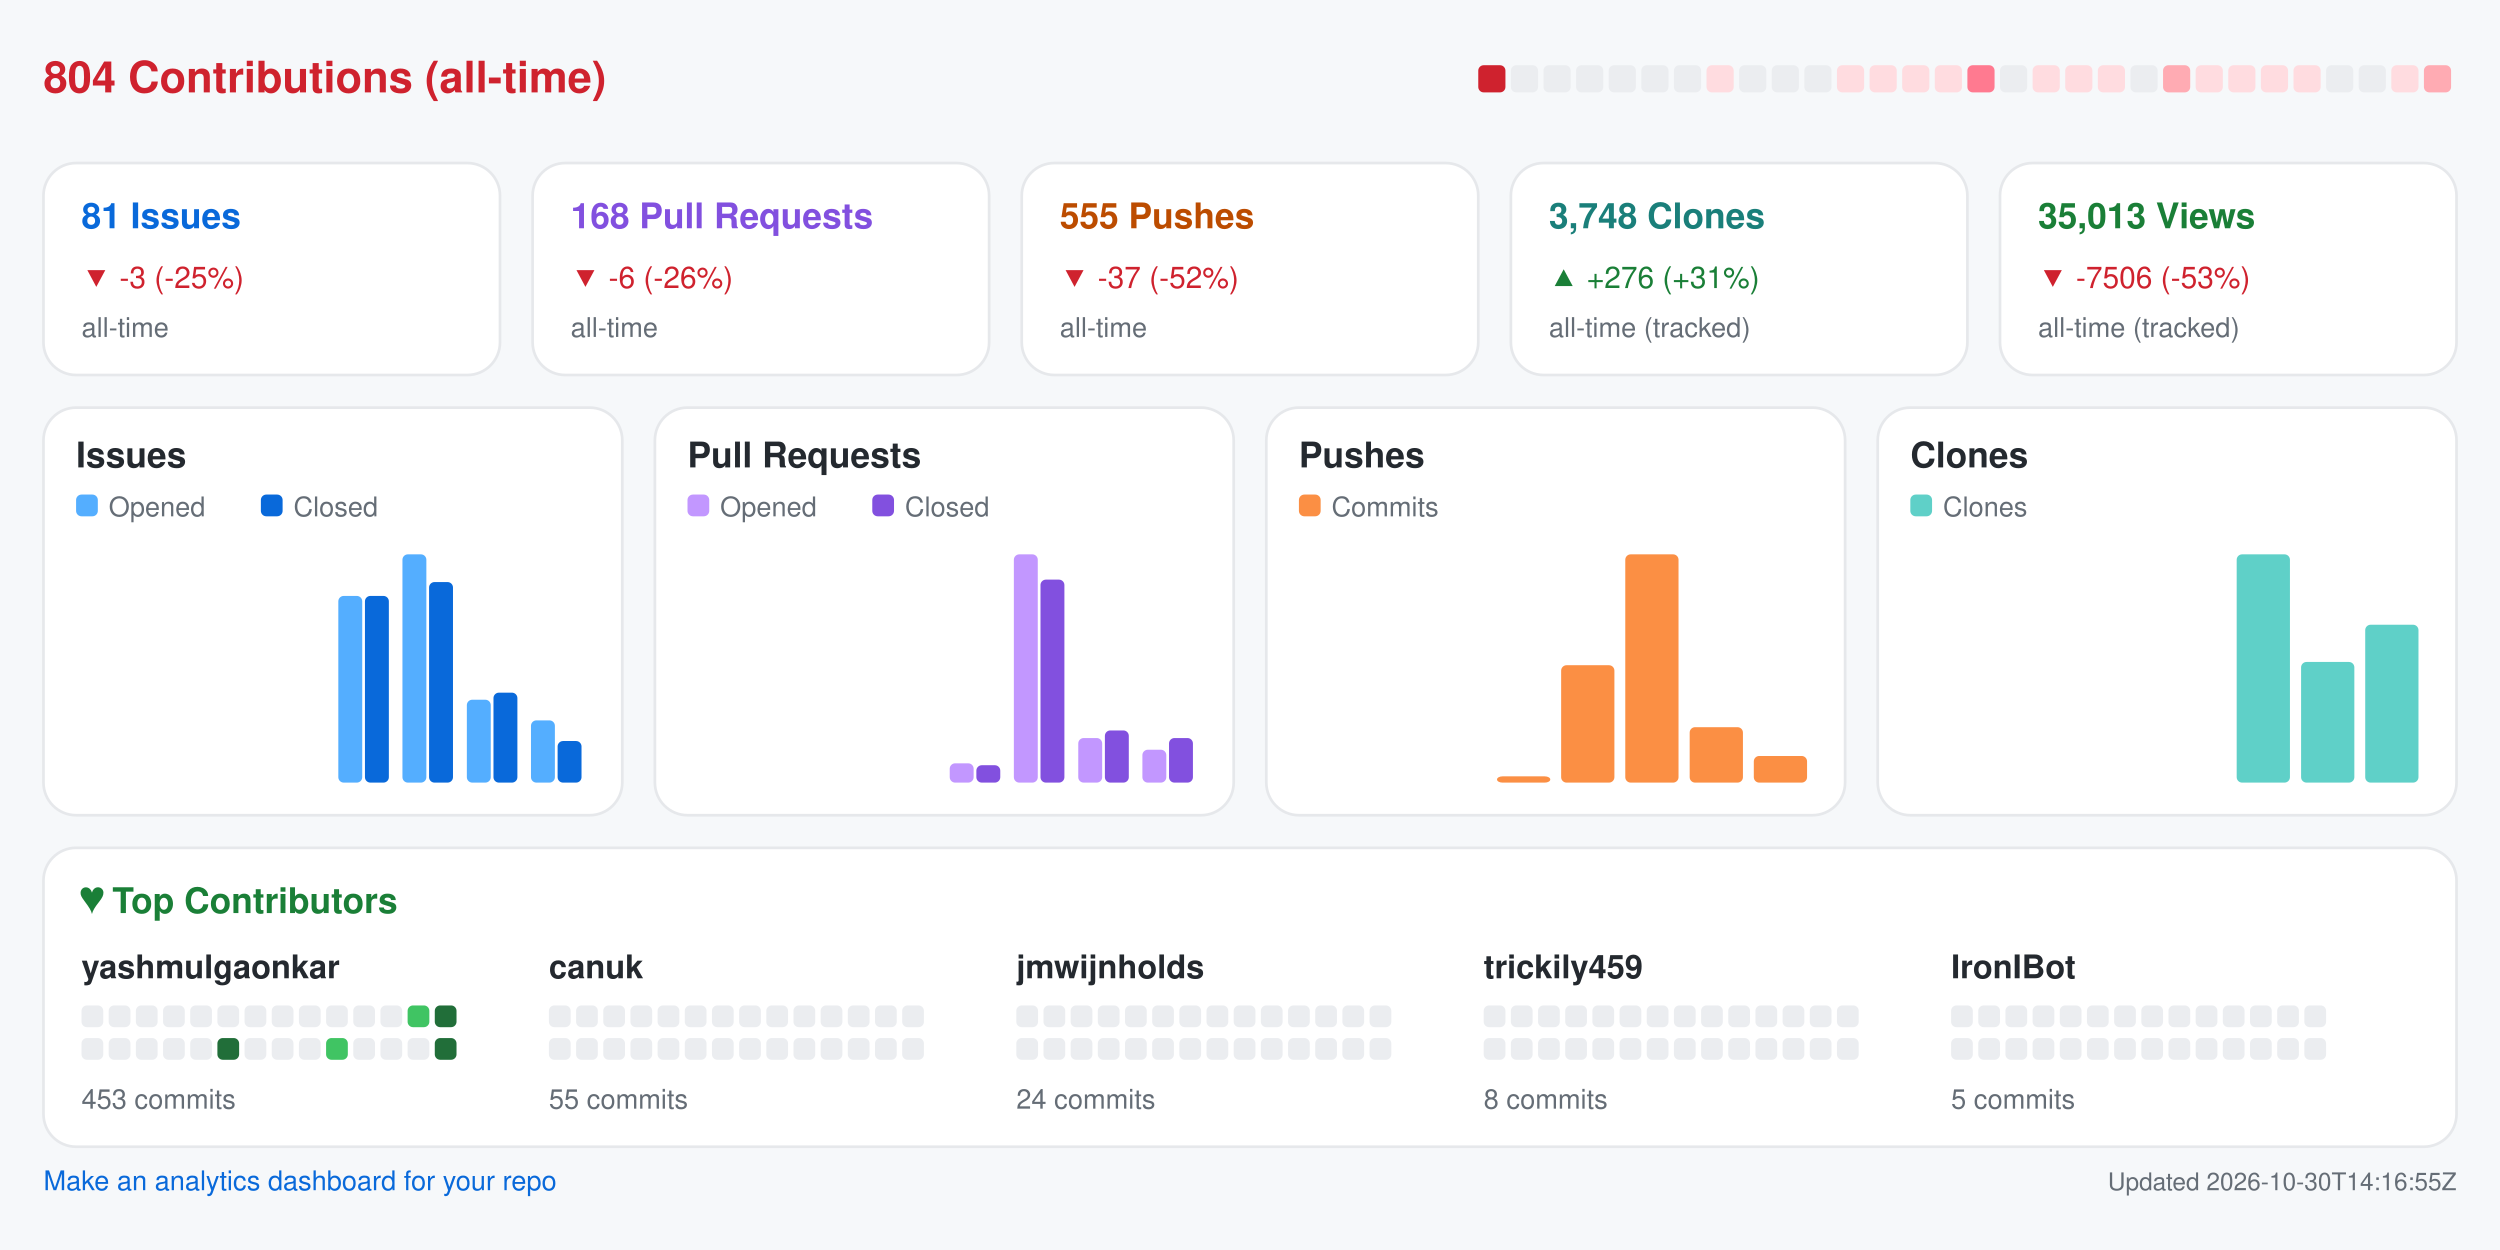
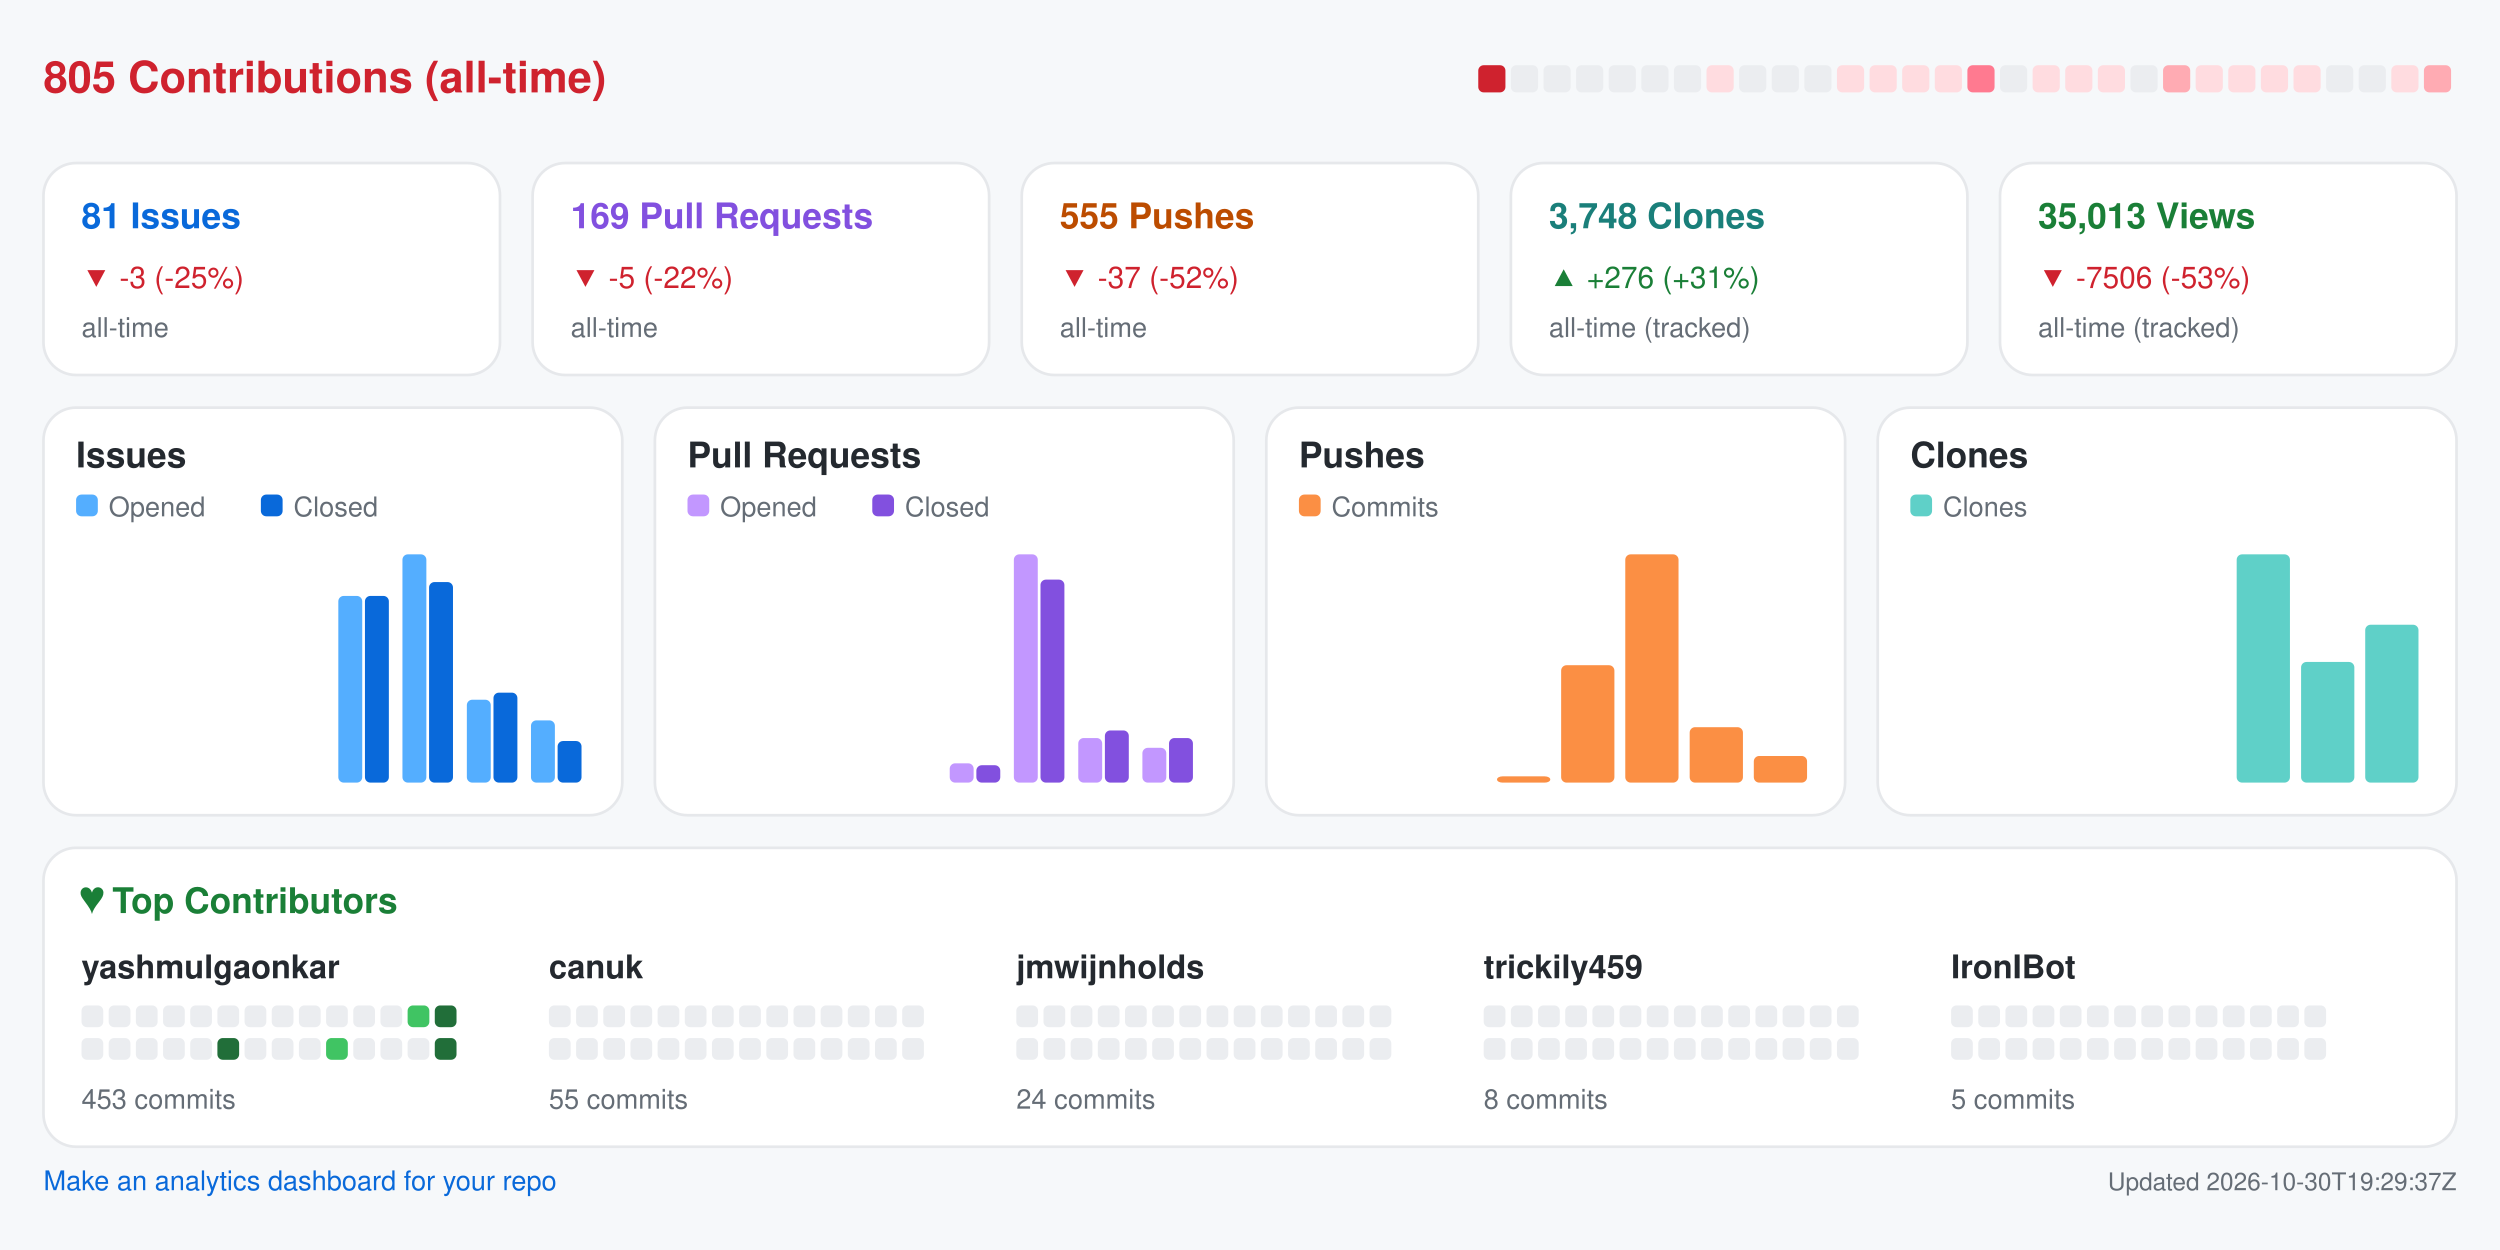
<svg xmlns="http://www.w3.org/2000/svg" width="920" height="460" viewBox="0 0 920 460" role="img" aria-label="Repository analytics for yashmulgaonkar/FlightScnr_Pi">
  <rect x="0.0" y="0.0" width="920.0" height="460.0" rx="0" fill="#f6f8fa" />
-   <text x="16.0" y="34.0" fill="#cf222e" font-size="16" font-family="-apple-system,BlinkMacSystemFont,Segoe UI,Helvetica,Arial,sans-serif" font-weight="600" text-anchor="start">804 Contributions (all-time)</text>
+   <text x="16.0" y="34.0" fill="#cf222e" font-size="16" font-family="-apple-system,BlinkMacSystemFont,Segoe UI,Helvetica,Arial,sans-serif" font-weight="600" text-anchor="start">805 Contributions (all-time)</text>
  <rect x="544.0" y="24.0" width="10.0" height="10.0" rx="2" fill="#cf222e" />
  <rect x="556.0" y="24.0" width="10.0" height="10.0" rx="2" fill="#ebedf0" />
  <rect x="568.0" y="24.0" width="10.0" height="10.0" rx="2" fill="#ebedf0" />
  <rect x="580.0" y="24.0" width="10.0" height="10.0" rx="2" fill="#ebedf0" />
  <rect x="592.0" y="24.0" width="10.0" height="10.0" rx="2" fill="#ebedf0" />
  <rect x="604.0" y="24.0" width="10.0" height="10.0" rx="2" fill="#ebedf0" />
  <rect x="616.0" y="24.0" width="10.0" height="10.0" rx="2" fill="#ebedf0" />
  <rect x="628.0" y="24.0" width="10.0" height="10.0" rx="2" fill="#ffdce0" />
  <rect x="640.0" y="24.0" width="10.0" height="10.0" rx="2" fill="#ebedf0" />
  <rect x="652.0" y="24.0" width="10.0" height="10.0" rx="2" fill="#ebedf0" />
  <rect x="664.0" y="24.0" width="10.0" height="10.0" rx="2" fill="#ebedf0" />
  <rect x="676.0" y="24.0" width="10.0" height="10.0" rx="2" fill="#ffdce0" />
  <rect x="688.0" y="24.0" width="10.0" height="10.0" rx="2" fill="#ffdce0" />
  <rect x="700.0" y="24.0" width="10.0" height="10.0" rx="2" fill="#ffdce0" />
  <rect x="712.0" y="24.0" width="10.0" height="10.0" rx="2" fill="#ffdce0" />
  <rect x="724.0" y="24.0" width="10.0" height="10.0" rx="2" fill="#ff7a90" />
  <rect x="736.0" y="24.0" width="10.0" height="10.0" rx="2" fill="#ebedf0" />
  <rect x="748.0" y="24.0" width="10.0" height="10.0" rx="2" fill="#ffdce0" />
  <rect x="760.0" y="24.0" width="10.0" height="10.0" rx="2" fill="#ffdce0" />
  <rect x="772.0" y="24.0" width="10.0" height="10.0" rx="2" fill="#ffdce0" />
  <rect x="784.0" y="24.0" width="10.0" height="10.0" rx="2" fill="#ebedf0" />
  <rect x="796.0" y="24.0" width="10.0" height="10.0" rx="2" fill="#ffabb3" />
  <rect x="808.0" y="24.0" width="10.0" height="10.0" rx="2" fill="#ffdce0" />
  <rect x="820.0" y="24.0" width="10.0" height="10.0" rx="2" fill="#ffdce0" />
  <rect x="832.0" y="24.0" width="10.0" height="10.0" rx="2" fill="#ffdce0" />
  <rect x="844.0" y="24.0" width="10.0" height="10.0" rx="2" fill="#ffdce0" />
  <rect x="856.0" y="24.0" width="10.0" height="10.0" rx="2" fill="#ebedf0" />
  <rect x="868.0" y="24.0" width="10.0" height="10.0" rx="2" fill="#ebedf0" />
  <rect x="880.0" y="24.0" width="10.0" height="10.0" rx="2" fill="#ffdce0" />
  <rect x="892.0" y="24.0" width="10.0" height="10.0" rx="2" fill="#ffabb3" />
  <rect x="16.0" y="60.0" width="168.0" height="78.0" rx="12" fill="#ffffff" stroke="#e6e8eb" />
  <text x="30.0" y="84.0" fill="#0969da" font-size="13" font-family="-apple-system,BlinkMacSystemFont,Segoe UI,Helvetica,Arial,sans-serif" font-weight="600" text-anchor="start">81 Issues</text>
  <text x="30.0" y="106.0" fill="#cf222e" font-size="11" font-family="-apple-system,BlinkMacSystemFont,Segoe UI,Helvetica,Arial,sans-serif" font-weight="400" text-anchor="start">▼ -3 (-25%)</text>
  <text x="30.0" y="124.0" fill="#656d76" font-size="10" font-family="-apple-system,BlinkMacSystemFont,Segoe UI,Helvetica,Arial,sans-serif" font-weight="400" text-anchor="start">all-time</text>
  <rect x="196.0" y="60.0" width="168.0" height="78.0" rx="12" fill="#ffffff" stroke="#e6e8eb" />
-   <text x="210.0" y="84.0" fill="#8250df" font-size="13" font-family="-apple-system,BlinkMacSystemFont,Segoe UI,Helvetica,Arial,sans-serif" font-weight="600" text-anchor="start">168 Pull Requests</text>
-   <text x="210.0" y="106.0" fill="#cf222e" font-size="11" font-family="-apple-system,BlinkMacSystemFont,Segoe UI,Helvetica,Arial,sans-serif" font-weight="400" text-anchor="start">▼ -6 (-26%)</text>
+   <text x="210.0" y="84.0" fill="#8250df" font-size="13" font-family="-apple-system,BlinkMacSystemFont,Segoe UI,Helvetica,Arial,sans-serif" font-weight="600" text-anchor="start">169 Pull Requests</text>
+   <text x="210.0" y="106.0" fill="#cf222e" font-size="11" font-family="-apple-system,BlinkMacSystemFont,Segoe UI,Helvetica,Arial,sans-serif" font-weight="400" text-anchor="start">▼ -5 (-22%)</text>
  <text x="210.0" y="124.0" fill="#656d76" font-size="10" font-family="-apple-system,BlinkMacSystemFont,Segoe UI,Helvetica,Arial,sans-serif" font-weight="400" text-anchor="start">all-time</text>
  <rect x="376.0" y="60.0" width="168.0" height="78.0" rx="12" fill="#ffffff" stroke="#e6e8eb" />
  <text x="390.0" y="84.0" fill="#bc4c00" font-size="13" font-family="-apple-system,BlinkMacSystemFont,Segoe UI,Helvetica,Arial,sans-serif" font-weight="600" text-anchor="start">555 Pushes</text>
  <text x="390.0" y="106.0" fill="#cf222e" font-size="11" font-family="-apple-system,BlinkMacSystemFont,Segoe UI,Helvetica,Arial,sans-serif" font-weight="400" text-anchor="start">▼ -37 (-52%)</text>
  <text x="390.0" y="124.0" fill="#656d76" font-size="10" font-family="-apple-system,BlinkMacSystemFont,Segoe UI,Helvetica,Arial,sans-serif" font-weight="400" text-anchor="start">all-time</text>
  <rect x="556.0" y="60.0" width="168.0" height="78.0" rx="12" fill="#ffffff" stroke="#e6e8eb" />
  <text x="570.0" y="84.0" fill="#1a7f7a" font-size="13" font-family="-apple-system,BlinkMacSystemFont,Segoe UI,Helvetica,Arial,sans-serif" font-weight="600" text-anchor="start">3,748 Clones</text>
  <text x="570.0" y="106.0" fill="#1a7f37" font-size="11" font-family="-apple-system,BlinkMacSystemFont,Segoe UI,Helvetica,Arial,sans-serif" font-weight="400" text-anchor="start">▲ +276 (+31%)</text>
  <text x="570.0" y="124.0" fill="#656d76" font-size="10" font-family="-apple-system,BlinkMacSystemFont,Segoe UI,Helvetica,Arial,sans-serif" font-weight="400" text-anchor="start">all-time (tracked)</text>
  <rect x="736.0" y="60.0" width="168.0" height="78.0" rx="12" fill="#ffffff" stroke="#e6e8eb" />
  <text x="750.0" y="84.0" fill="#1a7f37" font-size="13" font-family="-apple-system,BlinkMacSystemFont,Segoe UI,Helvetica,Arial,sans-serif" font-weight="600" text-anchor="start">35,013 Views</text>
  <text x="750.0" y="106.0" fill="#cf222e" font-size="11" font-family="-apple-system,BlinkMacSystemFont,Segoe UI,Helvetica,Arial,sans-serif" font-weight="400" text-anchor="start">▼ -7506 (-53%)</text>
  <text x="750.0" y="124.0" fill="#656d76" font-size="10" font-family="-apple-system,BlinkMacSystemFont,Segoe UI,Helvetica,Arial,sans-serif" font-weight="400" text-anchor="start">all-time (tracked)</text>
  <rect x="16.0" y="150.0" width="213.0" height="150.0" rx="12" fill="#ffffff" stroke="#e6e8eb" />
  <text x="28.0" y="172.0" fill="#24292f" font-size="13" font-family="-apple-system,BlinkMacSystemFont,Segoe UI,Helvetica,Arial,sans-serif" font-weight="600" text-anchor="start">Issues</text>
  <rect x="28.0" y="182.0" width="8.0" height="8.0" rx="2" fill="#54aeff" />
  <text x="40.0" y="190.0" fill="#656d76" font-size="10" font-family="-apple-system,BlinkMacSystemFont,Segoe UI,Helvetica,Arial,sans-serif" font-weight="400" text-anchor="start">Opened</text>
  <rect x="96.0" y="182.0" width="8.0" height="8.0" rx="2" fill="#0969da" />
  <text x="108.0" y="190.0" fill="#656d76" font-size="10" font-family="-apple-system,BlinkMacSystemFont,Segoe UI,Helvetica,Arial,sans-serif" font-weight="400" text-anchor="start">Closed</text>
  <rect x="30.0" y="288.0" width="8.8" height="0.0" rx="2" fill="#54aeff" />
  <rect x="39.8" y="288.0" width="8.8" height="0.0" rx="2" fill="#0969da" />
  <rect x="53.6" y="288.0" width="8.8" height="0.0" rx="2" fill="#54aeff" />
  <rect x="63.4" y="288.0" width="8.8" height="0.0" rx="2" fill="#0969da" />
  <rect x="77.2" y="288.0" width="8.8" height="0.0" rx="2" fill="#54aeff" />
  <rect x="87.1" y="288.0" width="8.8" height="0.0" rx="2" fill="#0969da" />
  <rect x="100.9" y="288.0" width="8.8" height="0.0" rx="2" fill="#54aeff" />
  <rect x="110.7" y="288.0" width="8.8" height="0.0" rx="2" fill="#0969da" />
  <rect x="124.5" y="219.3" width="8.8" height="68.7" rx="2" fill="#54aeff" />
  <rect x="134.3" y="219.3" width="8.8" height="68.7" rx="2" fill="#0969da" />
  <rect x="148.1" y="204.0" width="8.8" height="84.0" rx="2" fill="#54aeff" />
  <rect x="157.9" y="214.2" width="8.8" height="73.8" rx="2" fill="#0969da" />
  <rect x="171.8" y="257.5" width="8.8" height="30.5" rx="2" fill="#54aeff" />
  <rect x="181.6" y="254.9" width="8.8" height="33.1" rx="2" fill="#0969da" />
  <rect x="195.4" y="265.1" width="8.8" height="22.9" rx="2" fill="#54aeff" />
  <rect x="205.2" y="272.7" width="8.8" height="15.3" rx="2" fill="#0969da" />
  <rect x="241.0" y="150.0" width="213.0" height="150.0" rx="12" fill="#ffffff" stroke="#e6e8eb" />
  <text x="253.0" y="172.0" fill="#24292f" font-size="13" font-family="-apple-system,BlinkMacSystemFont,Segoe UI,Helvetica,Arial,sans-serif" font-weight="600" text-anchor="start">Pull Requests</text>
  <rect x="253.0" y="182.0" width="8.0" height="8.0" rx="2" fill="#c297ff" />
  <text x="265.0" y="190.0" fill="#656d76" font-size="10" font-family="-apple-system,BlinkMacSystemFont,Segoe UI,Helvetica,Arial,sans-serif" font-weight="400" text-anchor="start">Opened</text>
  <rect x="321.0" y="182.0" width="8.0" height="8.0" rx="2" fill="#8250df" />
  <text x="333.0" y="190.0" fill="#656d76" font-size="10" font-family="-apple-system,BlinkMacSystemFont,Segoe UI,Helvetica,Arial,sans-serif" font-weight="400" text-anchor="start">Closed</text>
  <rect x="255.0" y="288.0" width="8.8" height="0.0" rx="2" fill="#c297ff" />
  <rect x="264.8" y="288.0" width="8.8" height="0.0" rx="2" fill="#8250df" />
  <rect x="278.6" y="288.0" width="8.8" height="0.0" rx="2" fill="#c297ff" />
  <rect x="288.4" y="288.0" width="8.8" height="0.0" rx="2" fill="#8250df" />
  <rect x="302.2" y="288.0" width="8.8" height="0.0" rx="2" fill="#c297ff" />
  <rect x="312.1" y="288.0" width="8.8" height="0.0" rx="2" fill="#8250df" />
  <rect x="325.9" y="288.0" width="8.8" height="0.0" rx="2" fill="#c297ff" />
  <rect x="335.7" y="288.0" width="8.8" height="0.0" rx="2" fill="#8250df" />
  <rect x="349.5" y="280.9" width="8.8" height="7.1" rx="2" fill="#c297ff" />
  <rect x="359.3" y="281.6" width="8.8" height="6.4" rx="2" fill="#8250df" />
  <rect x="373.1" y="204.0" width="8.8" height="84.0" rx="2" fill="#c297ff" />
  <rect x="382.9" y="213.3" width="8.8" height="74.7" rx="2" fill="#8250df" />
  <rect x="396.8" y="271.6" width="8.8" height="16.4" rx="2" fill="#c297ff" />
  <rect x="406.6" y="268.8" width="8.8" height="19.2" rx="2" fill="#8250df" />
-   <rect x="420.4" y="275.9" width="8.8" height="12.1" rx="2" fill="#c297ff" />
+   <rect x="420.4" y="275.2" width="8.8" height="12.8" rx="2" fill="#c297ff" />
  <rect x="430.2" y="271.6" width="8.8" height="16.4" rx="2" fill="#8250df" />
  <rect x="466.0" y="150.0" width="213.0" height="150.0" rx="12" fill="#ffffff" stroke="#e6e8eb" />
  <text x="478.0" y="172.0" fill="#24292f" font-size="13" font-family="-apple-system,BlinkMacSystemFont,Segoe UI,Helvetica,Arial,sans-serif" font-weight="600" text-anchor="start">Pushes</text>
  <rect x="478.0" y="182.0" width="8.0" height="8.0" rx="2" fill="#fb8f44" />
  <text x="490.0" y="190.0" fill="#656d76" font-size="10" font-family="-apple-system,BlinkMacSystemFont,Segoe UI,Helvetica,Arial,sans-serif" font-weight="400" text-anchor="start">Commits</text>
  <rect x="480.0" y="288.0" width="19.6" height="0.0" rx="2" fill="#fb8f44" />
  <rect x="503.6" y="288.0" width="19.6" height="0.0" rx="2" fill="#fb8f44" />
  <rect x="527.2" y="288.0" width="19.6" height="0.0" rx="2" fill="#fb8f44" />
  <rect x="550.9" y="285.7" width="19.6" height="2.3" rx="2" fill="#fb8f44" />
  <rect x="574.5" y="244.8" width="19.6" height="43.2" rx="2" fill="#fb8f44" />
  <rect x="598.1" y="204.0" width="19.6" height="84.0" rx="2" fill="#fb8f44" />
  <rect x="621.8" y="267.6" width="19.6" height="20.4" rx="2" fill="#fb8f44" />
  <rect x="645.4" y="278.2" width="19.6" height="9.8" rx="2" fill="#fb8f44" />
  <rect x="691.0" y="150.0" width="213.0" height="150.0" rx="12" fill="#ffffff" stroke="#e6e8eb" />
  <text x="703.0" y="172.0" fill="#24292f" font-size="13" font-family="-apple-system,BlinkMacSystemFont,Segoe UI,Helvetica,Arial,sans-serif" font-weight="600" text-anchor="start">Clones</text>
  <rect x="703.0" y="182.0" width="8.0" height="8.0" rx="2" fill="#5fd0c8" />
  <text x="715.0" y="190.0" fill="#656d76" font-size="10" font-family="-apple-system,BlinkMacSystemFont,Segoe UI,Helvetica,Arial,sans-serif" font-weight="400" text-anchor="start">Clones</text>
  <rect x="705.0" y="288.0" width="19.6" height="0.0" rx="2" fill="#5fd0c8" />
  <rect x="728.6" y="288.0" width="19.6" height="0.0" rx="2" fill="#5fd0c8" />
  <rect x="752.2" y="288.0" width="19.6" height="0.0" rx="2" fill="#5fd0c8" />
  <rect x="775.9" y="288.0" width="19.6" height="0.0" rx="2" fill="#5fd0c8" />
  <rect x="799.5" y="288.0" width="19.6" height="0.0" rx="2" fill="#5fd0c8" />
  <rect x="823.1" y="204.0" width="19.6" height="84.0" rx="2" fill="#5fd0c8" />
  <rect x="846.8" y="243.6" width="19.6" height="44.4" rx="2" fill="#5fd0c8" />
  <rect x="870.4" y="229.9" width="19.6" height="58.1" rx="2" fill="#5fd0c8" />
  <rect x="16.0" y="312.0" width="888.0" height="110.0" rx="12" fill="#ffffff" stroke="#e6e8eb" />
  <text x="30.0" y="336.0" fill="#1a7f37" font-size="13" font-family="-apple-system,BlinkMacSystemFont,Segoe UI,Helvetica,Arial,sans-serif" font-weight="600" text-anchor="start">♥  Top Contributors</text>
  <text x="30.0" y="360.0" fill="#24292f" font-size="12" font-family="-apple-system,BlinkMacSystemFont,Segoe UI,Helvetica,Arial,sans-serif" font-weight="600" text-anchor="start">yashmulgaonkar</text>
  <rect x="30.0" y="370.0" width="8.0" height="8.0" rx="2" fill="#ebedf0" />
  <rect x="40.0" y="370.0" width="8.0" height="8.0" rx="2" fill="#ebedf0" />
  <rect x="50.0" y="370.0" width="8.0" height="8.0" rx="2" fill="#ebedf0" />
  <rect x="60.0" y="370.0" width="8.0" height="8.0" rx="2" fill="#ebedf0" />
  <rect x="70.0" y="370.0" width="8.0" height="8.0" rx="2" fill="#ebedf0" />
  <rect x="80.0" y="370.0" width="8.0" height="8.0" rx="2" fill="#ebedf0" />
  <rect x="90.0" y="370.0" width="8.0" height="8.0" rx="2" fill="#ebedf0" />
  <rect x="100.0" y="370.0" width="8.0" height="8.0" rx="2" fill="#ebedf0" />
  <rect x="110.0" y="370.0" width="8.0" height="8.0" rx="2" fill="#ebedf0" />
  <rect x="120.0" y="370.0" width="8.0" height="8.0" rx="2" fill="#ebedf0" />
  <rect x="130.0" y="370.0" width="8.0" height="8.0" rx="2" fill="#ebedf0" />
  <rect x="140.0" y="370.0" width="8.0" height="8.0" rx="2" fill="#ebedf0" />
  <rect x="150.0" y="370.0" width="8.0" height="8.0" rx="2" fill="#40c463" />
  <rect x="160.0" y="370.0" width="8.0" height="8.0" rx="2" fill="#216e39" />
  <rect x="30.0" y="382.0" width="8.0" height="8.0" rx="2" fill="#ebedf0" />
  <rect x="40.0" y="382.0" width="8.0" height="8.0" rx="2" fill="#ebedf0" />
  <rect x="50.0" y="382.0" width="8.0" height="8.0" rx="2" fill="#ebedf0" />
  <rect x="60.0" y="382.0" width="8.0" height="8.0" rx="2" fill="#ebedf0" />
  <rect x="70.0" y="382.0" width="8.0" height="8.0" rx="2" fill="#ebedf0" />
  <rect x="80.0" y="382.0" width="8.0" height="8.0" rx="2" fill="#216e39" />
  <rect x="90.0" y="382.0" width="8.0" height="8.0" rx="2" fill="#ebedf0" />
  <rect x="100.0" y="382.0" width="8.0" height="8.0" rx="2" fill="#ebedf0" />
  <rect x="110.0" y="382.0" width="8.0" height="8.0" rx="2" fill="#ebedf0" />
  <rect x="120.0" y="382.0" width="8.0" height="8.0" rx="2" fill="#40c463" />
  <rect x="130.0" y="382.0" width="8.0" height="8.0" rx="2" fill="#ebedf0" />
  <rect x="140.0" y="382.0" width="8.0" height="8.0" rx="2" fill="#ebedf0" />
  <rect x="150.0" y="382.0" width="8.0" height="8.0" rx="2" fill="#ebedf0" />
  <rect x="160.0" y="382.0" width="8.0" height="8.0" rx="2" fill="#216e39" />
  <text x="30.0" y="408.0" fill="#656d76" font-size="10" font-family="-apple-system,BlinkMacSystemFont,Segoe UI,Helvetica,Arial,sans-serif" font-weight="400" text-anchor="start">453 commits</text>
  <text x="202.0" y="360.0" fill="#24292f" font-size="12" font-family="-apple-system,BlinkMacSystemFont,Segoe UI,Helvetica,Arial,sans-serif" font-weight="600" text-anchor="start">canuk</text>
  <rect x="202.0" y="370.0" width="8.0" height="8.0" rx="2" fill="#ebedf0" />
  <rect x="212.0" y="370.0" width="8.0" height="8.0" rx="2" fill="#ebedf0" />
  <rect x="222.0" y="370.0" width="8.0" height="8.0" rx="2" fill="#ebedf0" />
  <rect x="232.0" y="370.0" width="8.0" height="8.0" rx="2" fill="#ebedf0" />
  <rect x="242.0" y="370.0" width="8.0" height="8.0" rx="2" fill="#ebedf0" />
  <rect x="252.0" y="370.0" width="8.0" height="8.0" rx="2" fill="#ebedf0" />
  <rect x="262.0" y="370.0" width="8.0" height="8.0" rx="2" fill="#ebedf0" />
  <rect x="272.0" y="370.0" width="8.0" height="8.0" rx="2" fill="#ebedf0" />
  <rect x="282.0" y="370.0" width="8.0" height="8.0" rx="2" fill="#ebedf0" />
  <rect x="292.0" y="370.0" width="8.0" height="8.0" rx="2" fill="#ebedf0" />
  <rect x="302.0" y="370.0" width="8.0" height="8.0" rx="2" fill="#ebedf0" />
  <rect x="312.0" y="370.0" width="8.0" height="8.0" rx="2" fill="#ebedf0" />
  <rect x="322.0" y="370.0" width="8.0" height="8.0" rx="2" fill="#ebedf0" />
  <rect x="332.0" y="370.0" width="8.0" height="8.0" rx="2" fill="#ebedf0" />
  <rect x="202.0" y="382.0" width="8.0" height="8.0" rx="2" fill="#ebedf0" />
  <rect x="212.0" y="382.0" width="8.0" height="8.0" rx="2" fill="#ebedf0" />
  <rect x="222.0" y="382.0" width="8.0" height="8.0" rx="2" fill="#ebedf0" />
  <rect x="232.0" y="382.0" width="8.0" height="8.0" rx="2" fill="#ebedf0" />
  <rect x="242.0" y="382.0" width="8.0" height="8.0" rx="2" fill="#ebedf0" />
  <rect x="252.0" y="382.0" width="8.0" height="8.0" rx="2" fill="#ebedf0" />
  <rect x="262.0" y="382.0" width="8.0" height="8.0" rx="2" fill="#ebedf0" />
  <rect x="272.0" y="382.0" width="8.0" height="8.0" rx="2" fill="#ebedf0" />
  <rect x="282.0" y="382.0" width="8.0" height="8.0" rx="2" fill="#ebedf0" />
  <rect x="292.0" y="382.0" width="8.0" height="8.0" rx="2" fill="#ebedf0" />
  <rect x="302.0" y="382.0" width="8.0" height="8.0" rx="2" fill="#ebedf0" />
  <rect x="312.0" y="382.0" width="8.0" height="8.0" rx="2" fill="#ebedf0" />
  <rect x="322.0" y="382.0" width="8.0" height="8.0" rx="2" fill="#ebedf0" />
  <rect x="332.0" y="382.0" width="8.0" height="8.0" rx="2" fill="#ebedf0" />
  <text x="202.0" y="408.0" fill="#656d76" font-size="10" font-family="-apple-system,BlinkMacSystemFont,Segoe UI,Helvetica,Arial,sans-serif" font-weight="400" text-anchor="start">55 commits</text>
  <text x="374.0" y="360.0" fill="#24292f" font-size="12" font-family="-apple-system,BlinkMacSystemFont,Segoe UI,Helvetica,Arial,sans-serif" font-weight="600" text-anchor="start">jmwijnholds</text>
  <rect x="374.0" y="370.0" width="8.0" height="8.0" rx="2" fill="#ebedf0" />
  <rect x="384.0" y="370.0" width="8.0" height="8.0" rx="2" fill="#ebedf0" />
  <rect x="394.0" y="370.0" width="8.0" height="8.0" rx="2" fill="#ebedf0" />
  <rect x="404.0" y="370.0" width="8.0" height="8.0" rx="2" fill="#ebedf0" />
  <rect x="414.0" y="370.0" width="8.0" height="8.0" rx="2" fill="#ebedf0" />
  <rect x="424.0" y="370.0" width="8.0" height="8.0" rx="2" fill="#ebedf0" />
  <rect x="434.0" y="370.0" width="8.0" height="8.0" rx="2" fill="#ebedf0" />
  <rect x="444.0" y="370.0" width="8.0" height="8.0" rx="2" fill="#ebedf0" />
  <rect x="454.0" y="370.0" width="8.0" height="8.0" rx="2" fill="#ebedf0" />
  <rect x="464.0" y="370.0" width="8.0" height="8.0" rx="2" fill="#ebedf0" />
  <rect x="474.0" y="370.0" width="8.0" height="8.0" rx="2" fill="#ebedf0" />
  <rect x="484.0" y="370.0" width="8.0" height="8.0" rx="2" fill="#ebedf0" />
  <rect x="494.0" y="370.0" width="8.0" height="8.0" rx="2" fill="#ebedf0" />
  <rect x="504.0" y="370.0" width="8.0" height="8.0" rx="2" fill="#ebedf0" />
  <rect x="374.0" y="382.0" width="8.0" height="8.0" rx="2" fill="#ebedf0" />
  <rect x="384.0" y="382.0" width="8.0" height="8.0" rx="2" fill="#ebedf0" />
  <rect x="394.0" y="382.0" width="8.0" height="8.0" rx="2" fill="#ebedf0" />
  <rect x="404.0" y="382.0" width="8.0" height="8.0" rx="2" fill="#ebedf0" />
  <rect x="414.0" y="382.0" width="8.0" height="8.0" rx="2" fill="#ebedf0" />
  <rect x="424.0" y="382.0" width="8.0" height="8.0" rx="2" fill="#ebedf0" />
  <rect x="434.0" y="382.0" width="8.0" height="8.0" rx="2" fill="#ebedf0" />
  <rect x="444.0" y="382.0" width="8.0" height="8.0" rx="2" fill="#ebedf0" />
  <rect x="454.0" y="382.0" width="8.0" height="8.0" rx="2" fill="#ebedf0" />
  <rect x="464.0" y="382.0" width="8.0" height="8.0" rx="2" fill="#ebedf0" />
  <rect x="474.0" y="382.0" width="8.0" height="8.0" rx="2" fill="#ebedf0" />
  <rect x="484.0" y="382.0" width="8.0" height="8.0" rx="2" fill="#ebedf0" />
  <rect x="494.0" y="382.0" width="8.0" height="8.0" rx="2" fill="#ebedf0" />
  <rect x="504.0" y="382.0" width="8.0" height="8.0" rx="2" fill="#ebedf0" />
  <text x="374.0" y="408.0" fill="#656d76" font-size="10" font-family="-apple-system,BlinkMacSystemFont,Segoe UI,Helvetica,Arial,sans-serif" font-weight="400" text-anchor="start">24 commits</text>
  <text x="546.0" y="360.0" fill="#24292f" font-size="12" font-family="-apple-system,BlinkMacSystemFont,Segoe UI,Helvetica,Arial,sans-serif" font-weight="600" text-anchor="start">trickily459</text>
  <rect x="546.0" y="370.0" width="8.0" height="8.0" rx="2" fill="#ebedf0" />
  <rect x="556.0" y="370.0" width="8.0" height="8.0" rx="2" fill="#ebedf0" />
  <rect x="566.0" y="370.0" width="8.0" height="8.0" rx="2" fill="#ebedf0" />
  <rect x="576.0" y="370.0" width="8.0" height="8.0" rx="2" fill="#ebedf0" />
  <rect x="586.0" y="370.0" width="8.0" height="8.0" rx="2" fill="#ebedf0" />
  <rect x="596.0" y="370.0" width="8.0" height="8.0" rx="2" fill="#ebedf0" />
  <rect x="606.0" y="370.0" width="8.0" height="8.0" rx="2" fill="#ebedf0" />
  <rect x="616.0" y="370.0" width="8.0" height="8.0" rx="2" fill="#ebedf0" />
  <rect x="626.0" y="370.0" width="8.0" height="8.0" rx="2" fill="#ebedf0" />
  <rect x="636.0" y="370.0" width="8.0" height="8.0" rx="2" fill="#ebedf0" />
  <rect x="646.0" y="370.0" width="8.0" height="8.0" rx="2" fill="#ebedf0" />
  <rect x="656.0" y="370.0" width="8.0" height="8.0" rx="2" fill="#ebedf0" />
  <rect x="666.0" y="370.0" width="8.0" height="8.0" rx="2" fill="#ebedf0" />
  <rect x="676.0" y="370.0" width="8.0" height="8.0" rx="2" fill="#ebedf0" />
  <rect x="546.0" y="382.0" width="8.0" height="8.0" rx="2" fill="#ebedf0" />
  <rect x="556.0" y="382.0" width="8.0" height="8.0" rx="2" fill="#ebedf0" />
  <rect x="566.0" y="382.0" width="8.0" height="8.0" rx="2" fill="#ebedf0" />
  <rect x="576.0" y="382.0" width="8.0" height="8.0" rx="2" fill="#ebedf0" />
  <rect x="586.0" y="382.0" width="8.0" height="8.0" rx="2" fill="#ebedf0" />
  <rect x="596.0" y="382.0" width="8.0" height="8.0" rx="2" fill="#ebedf0" />
  <rect x="606.0" y="382.0" width="8.0" height="8.0" rx="2" fill="#ebedf0" />
  <rect x="616.0" y="382.0" width="8.0" height="8.0" rx="2" fill="#ebedf0" />
  <rect x="626.0" y="382.0" width="8.0" height="8.0" rx="2" fill="#ebedf0" />
  <rect x="636.0" y="382.0" width="8.0" height="8.0" rx="2" fill="#ebedf0" />
  <rect x="646.0" y="382.0" width="8.0" height="8.0" rx="2" fill="#ebedf0" />
  <rect x="656.0" y="382.0" width="8.0" height="8.0" rx="2" fill="#ebedf0" />
  <rect x="666.0" y="382.0" width="8.0" height="8.0" rx="2" fill="#ebedf0" />
  <rect x="676.0" y="382.0" width="8.0" height="8.0" rx="2" fill="#ebedf0" />
  <text x="546.0" y="408.0" fill="#656d76" font-size="10" font-family="-apple-system,BlinkMacSystemFont,Segoe UI,Helvetica,Arial,sans-serif" font-weight="400" text-anchor="start">8 commits</text>
  <text x="718.0" y="360.0" fill="#24292f" font-size="12" font-family="-apple-system,BlinkMacSystemFont,Segoe UI,Helvetica,Arial,sans-serif" font-weight="600" text-anchor="start">IronIBot</text>
  <rect x="718.0" y="370.0" width="8.0" height="8.0" rx="2" fill="#ebedf0" />
  <rect x="728.0" y="370.0" width="8.0" height="8.0" rx="2" fill="#ebedf0" />
  <rect x="738.0" y="370.0" width="8.0" height="8.0" rx="2" fill="#ebedf0" />
  <rect x="748.0" y="370.0" width="8.0" height="8.0" rx="2" fill="#ebedf0" />
  <rect x="758.0" y="370.0" width="8.0" height="8.0" rx="2" fill="#ebedf0" />
  <rect x="768.0" y="370.0" width="8.0" height="8.0" rx="2" fill="#ebedf0" />
  <rect x="778.0" y="370.0" width="8.0" height="8.0" rx="2" fill="#ebedf0" />
  <rect x="788.0" y="370.0" width="8.0" height="8.0" rx="2" fill="#ebedf0" />
  <rect x="798.0" y="370.0" width="8.0" height="8.0" rx="2" fill="#ebedf0" />
  <rect x="808.0" y="370.0" width="8.0" height="8.0" rx="2" fill="#ebedf0" />
  <rect x="818.0" y="370.0" width="8.0" height="8.0" rx="2" fill="#ebedf0" />
  <rect x="828.0" y="370.0" width="8.0" height="8.0" rx="2" fill="#ebedf0" />
  <rect x="838.0" y="370.0" width="8.0" height="8.0" rx="2" fill="#ebedf0" />
  <rect x="848.0" y="370.0" width="8.0" height="8.0" rx="2" fill="#ebedf0" />
  <rect x="718.0" y="382.0" width="8.0" height="8.0" rx="2" fill="#ebedf0" />
  <rect x="728.0" y="382.0" width="8.0" height="8.0" rx="2" fill="#ebedf0" />
  <rect x="738.0" y="382.0" width="8.0" height="8.0" rx="2" fill="#ebedf0" />
  <rect x="748.0" y="382.0" width="8.0" height="8.0" rx="2" fill="#ebedf0" />
  <rect x="758.0" y="382.0" width="8.0" height="8.0" rx="2" fill="#ebedf0" />
  <rect x="768.0" y="382.0" width="8.0" height="8.0" rx="2" fill="#ebedf0" />
  <rect x="778.0" y="382.0" width="8.0" height="8.0" rx="2" fill="#ebedf0" />
  <rect x="788.0" y="382.0" width="8.0" height="8.0" rx="2" fill="#ebedf0" />
  <rect x="798.0" y="382.0" width="8.0" height="8.0" rx="2" fill="#ebedf0" />
  <rect x="808.0" y="382.0" width="8.0" height="8.0" rx="2" fill="#ebedf0" />
  <rect x="818.0" y="382.0" width="8.0" height="8.0" rx="2" fill="#ebedf0" />
  <rect x="828.0" y="382.0" width="8.0" height="8.0" rx="2" fill="#ebedf0" />
  <rect x="838.0" y="382.0" width="8.0" height="8.0" rx="2" fill="#ebedf0" />
  <rect x="848.0" y="382.0" width="8.0" height="8.0" rx="2" fill="#ebedf0" />
  <text x="718.0" y="408.0" fill="#656d76" font-size="10" font-family="-apple-system,BlinkMacSystemFont,Segoe UI,Helvetica,Arial,sans-serif" font-weight="400" text-anchor="start">5 commits</text>
  <a href="https://github.com/yashmulgaonkar/repo-analytics" target="_blank" rel="noopener noreferrer">
    <text x="16.0" y="438.0" fill="#0969da" font-size="10" font-family="-apple-system,BlinkMacSystemFont,Segoe UI,Helvetica,Arial,sans-serif" font-weight="400" text-anchor="start">Make an analytics dashboard for your repo</text>
  </a>
-   <text x="904.0" y="438.0" fill="#656d76" font-size="9" font-family="-apple-system,BlinkMacSystemFont,Segoe UI,Helvetica,Arial,sans-serif" font-weight="400" text-anchor="end">Updated 2026-10-30T14:16:55Z</text>
+   <text x="904.0" y="438.0" fill="#656d76" font-size="9" font-family="-apple-system,BlinkMacSystemFont,Segoe UI,Helvetica,Arial,sans-serif" font-weight="400" text-anchor="end">Updated 2026-10-30T19:29:37Z</text>
</svg>
